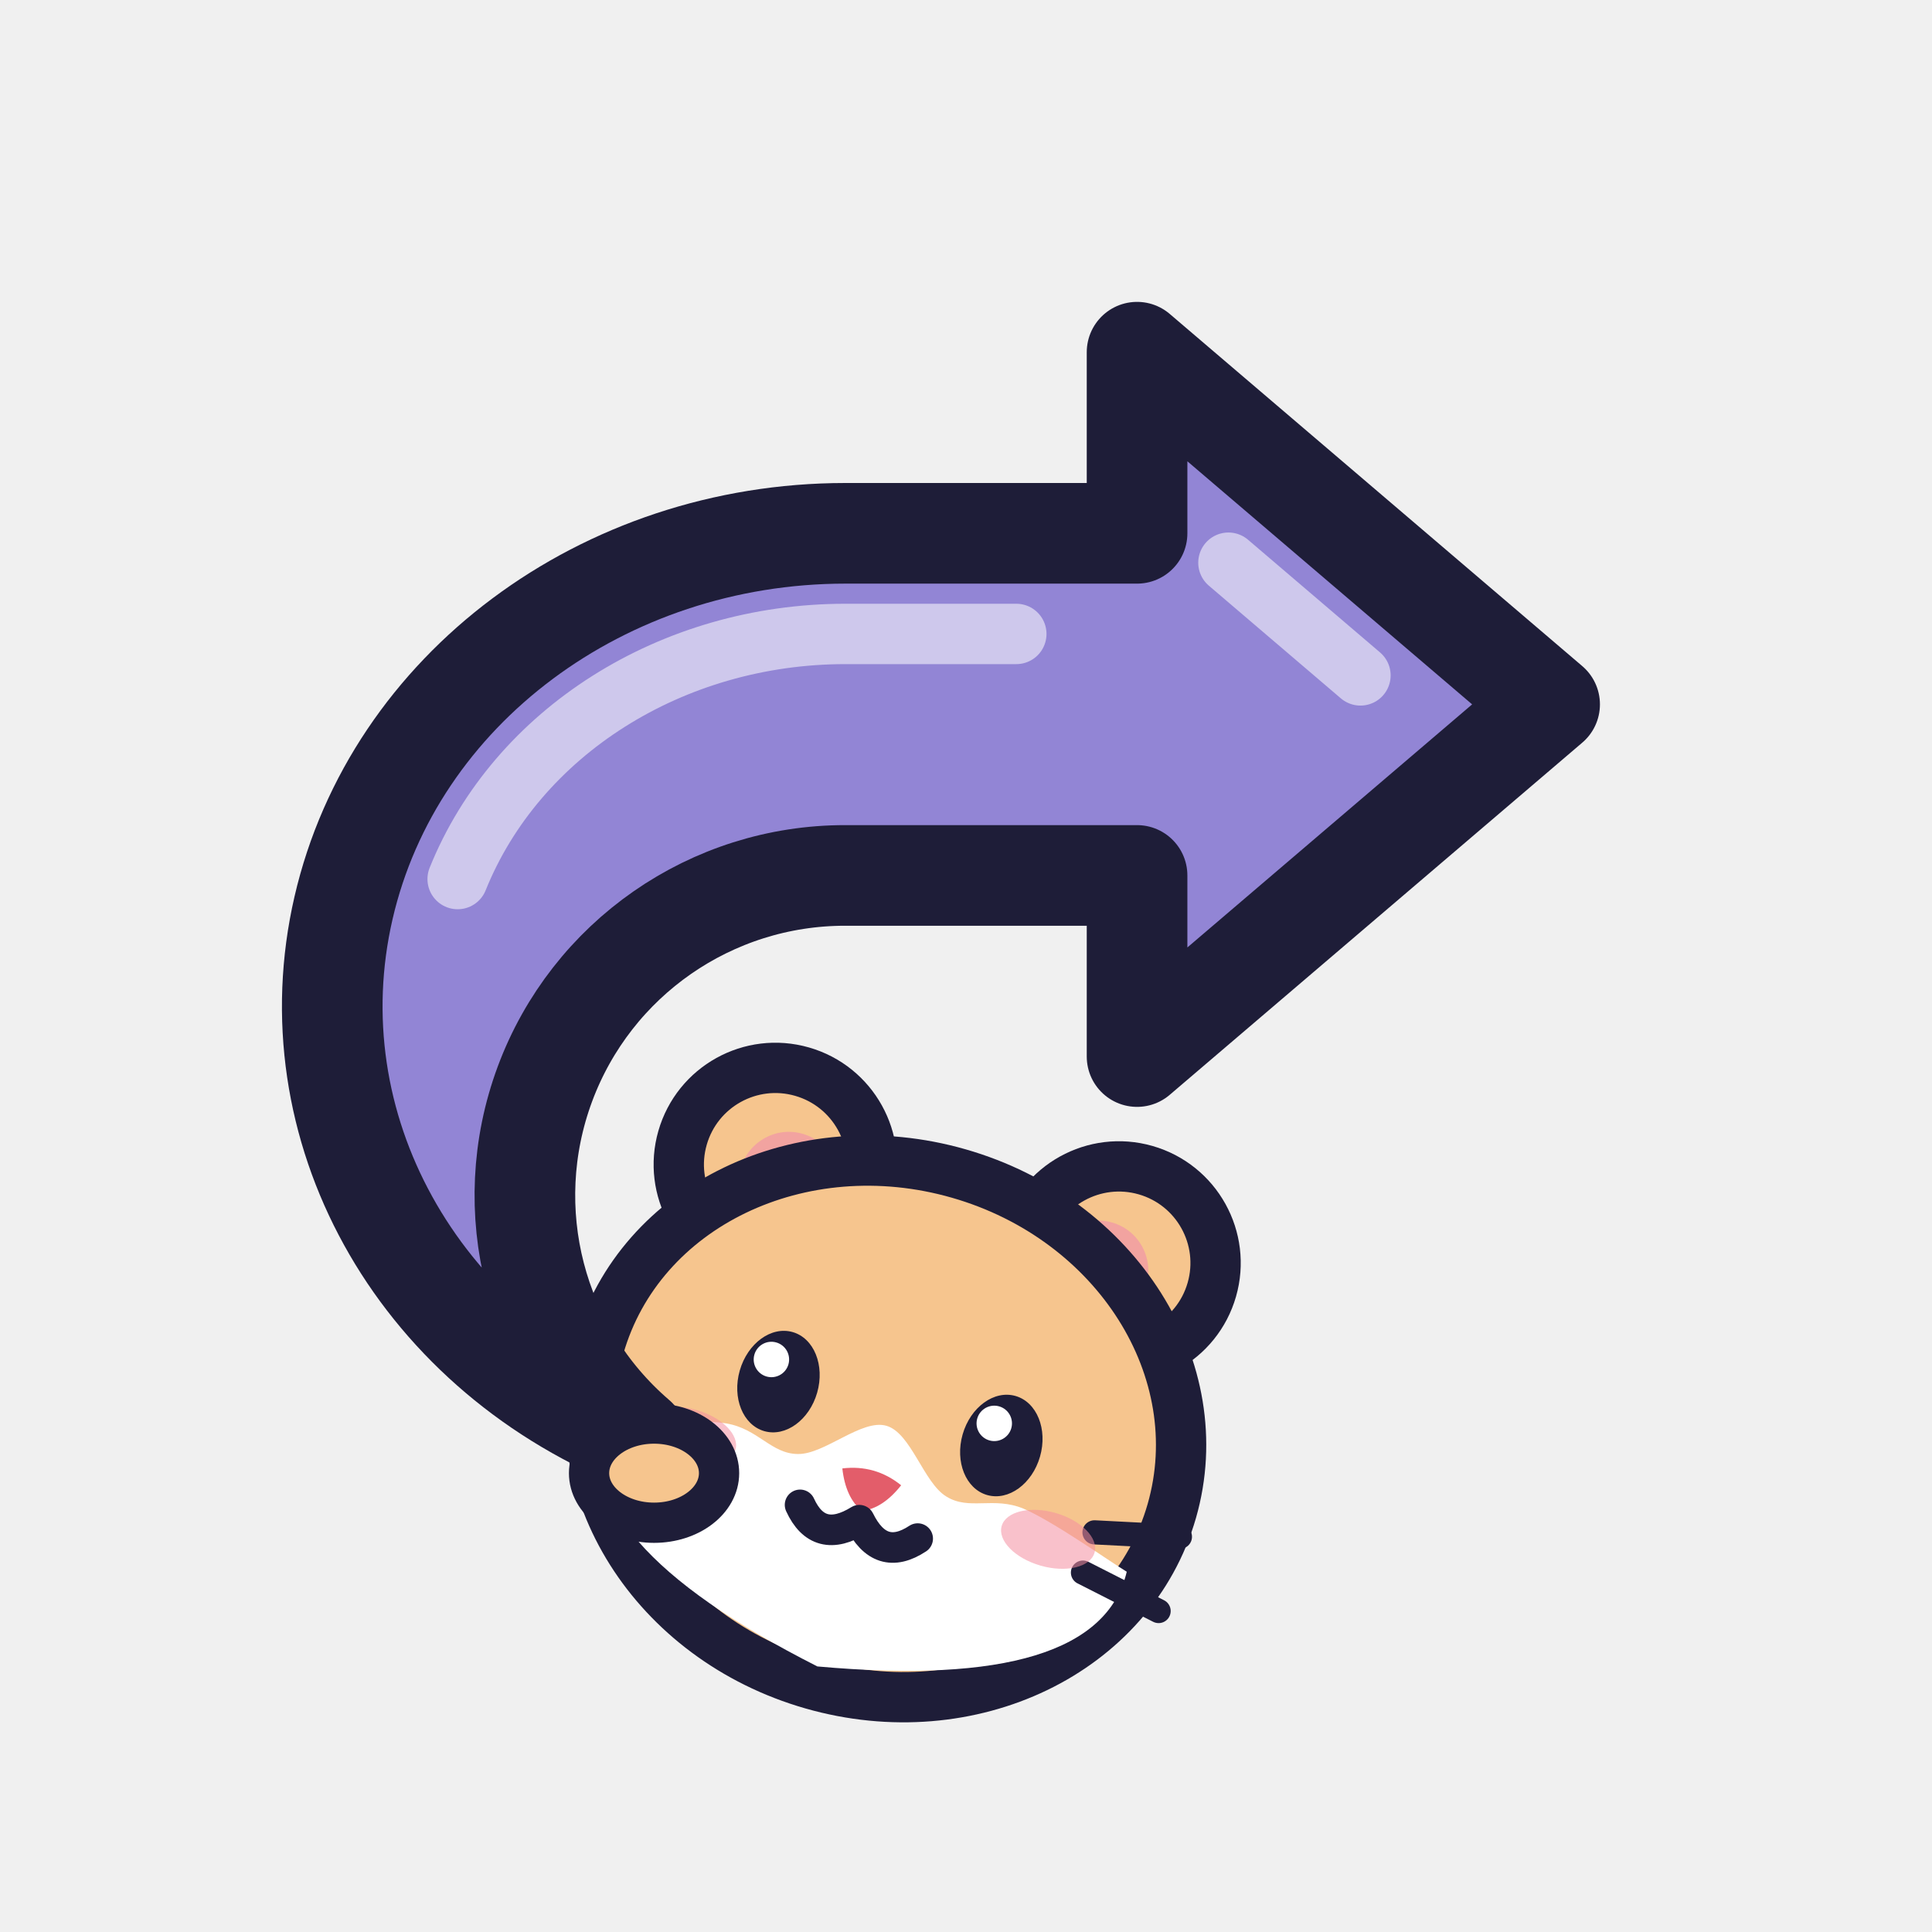
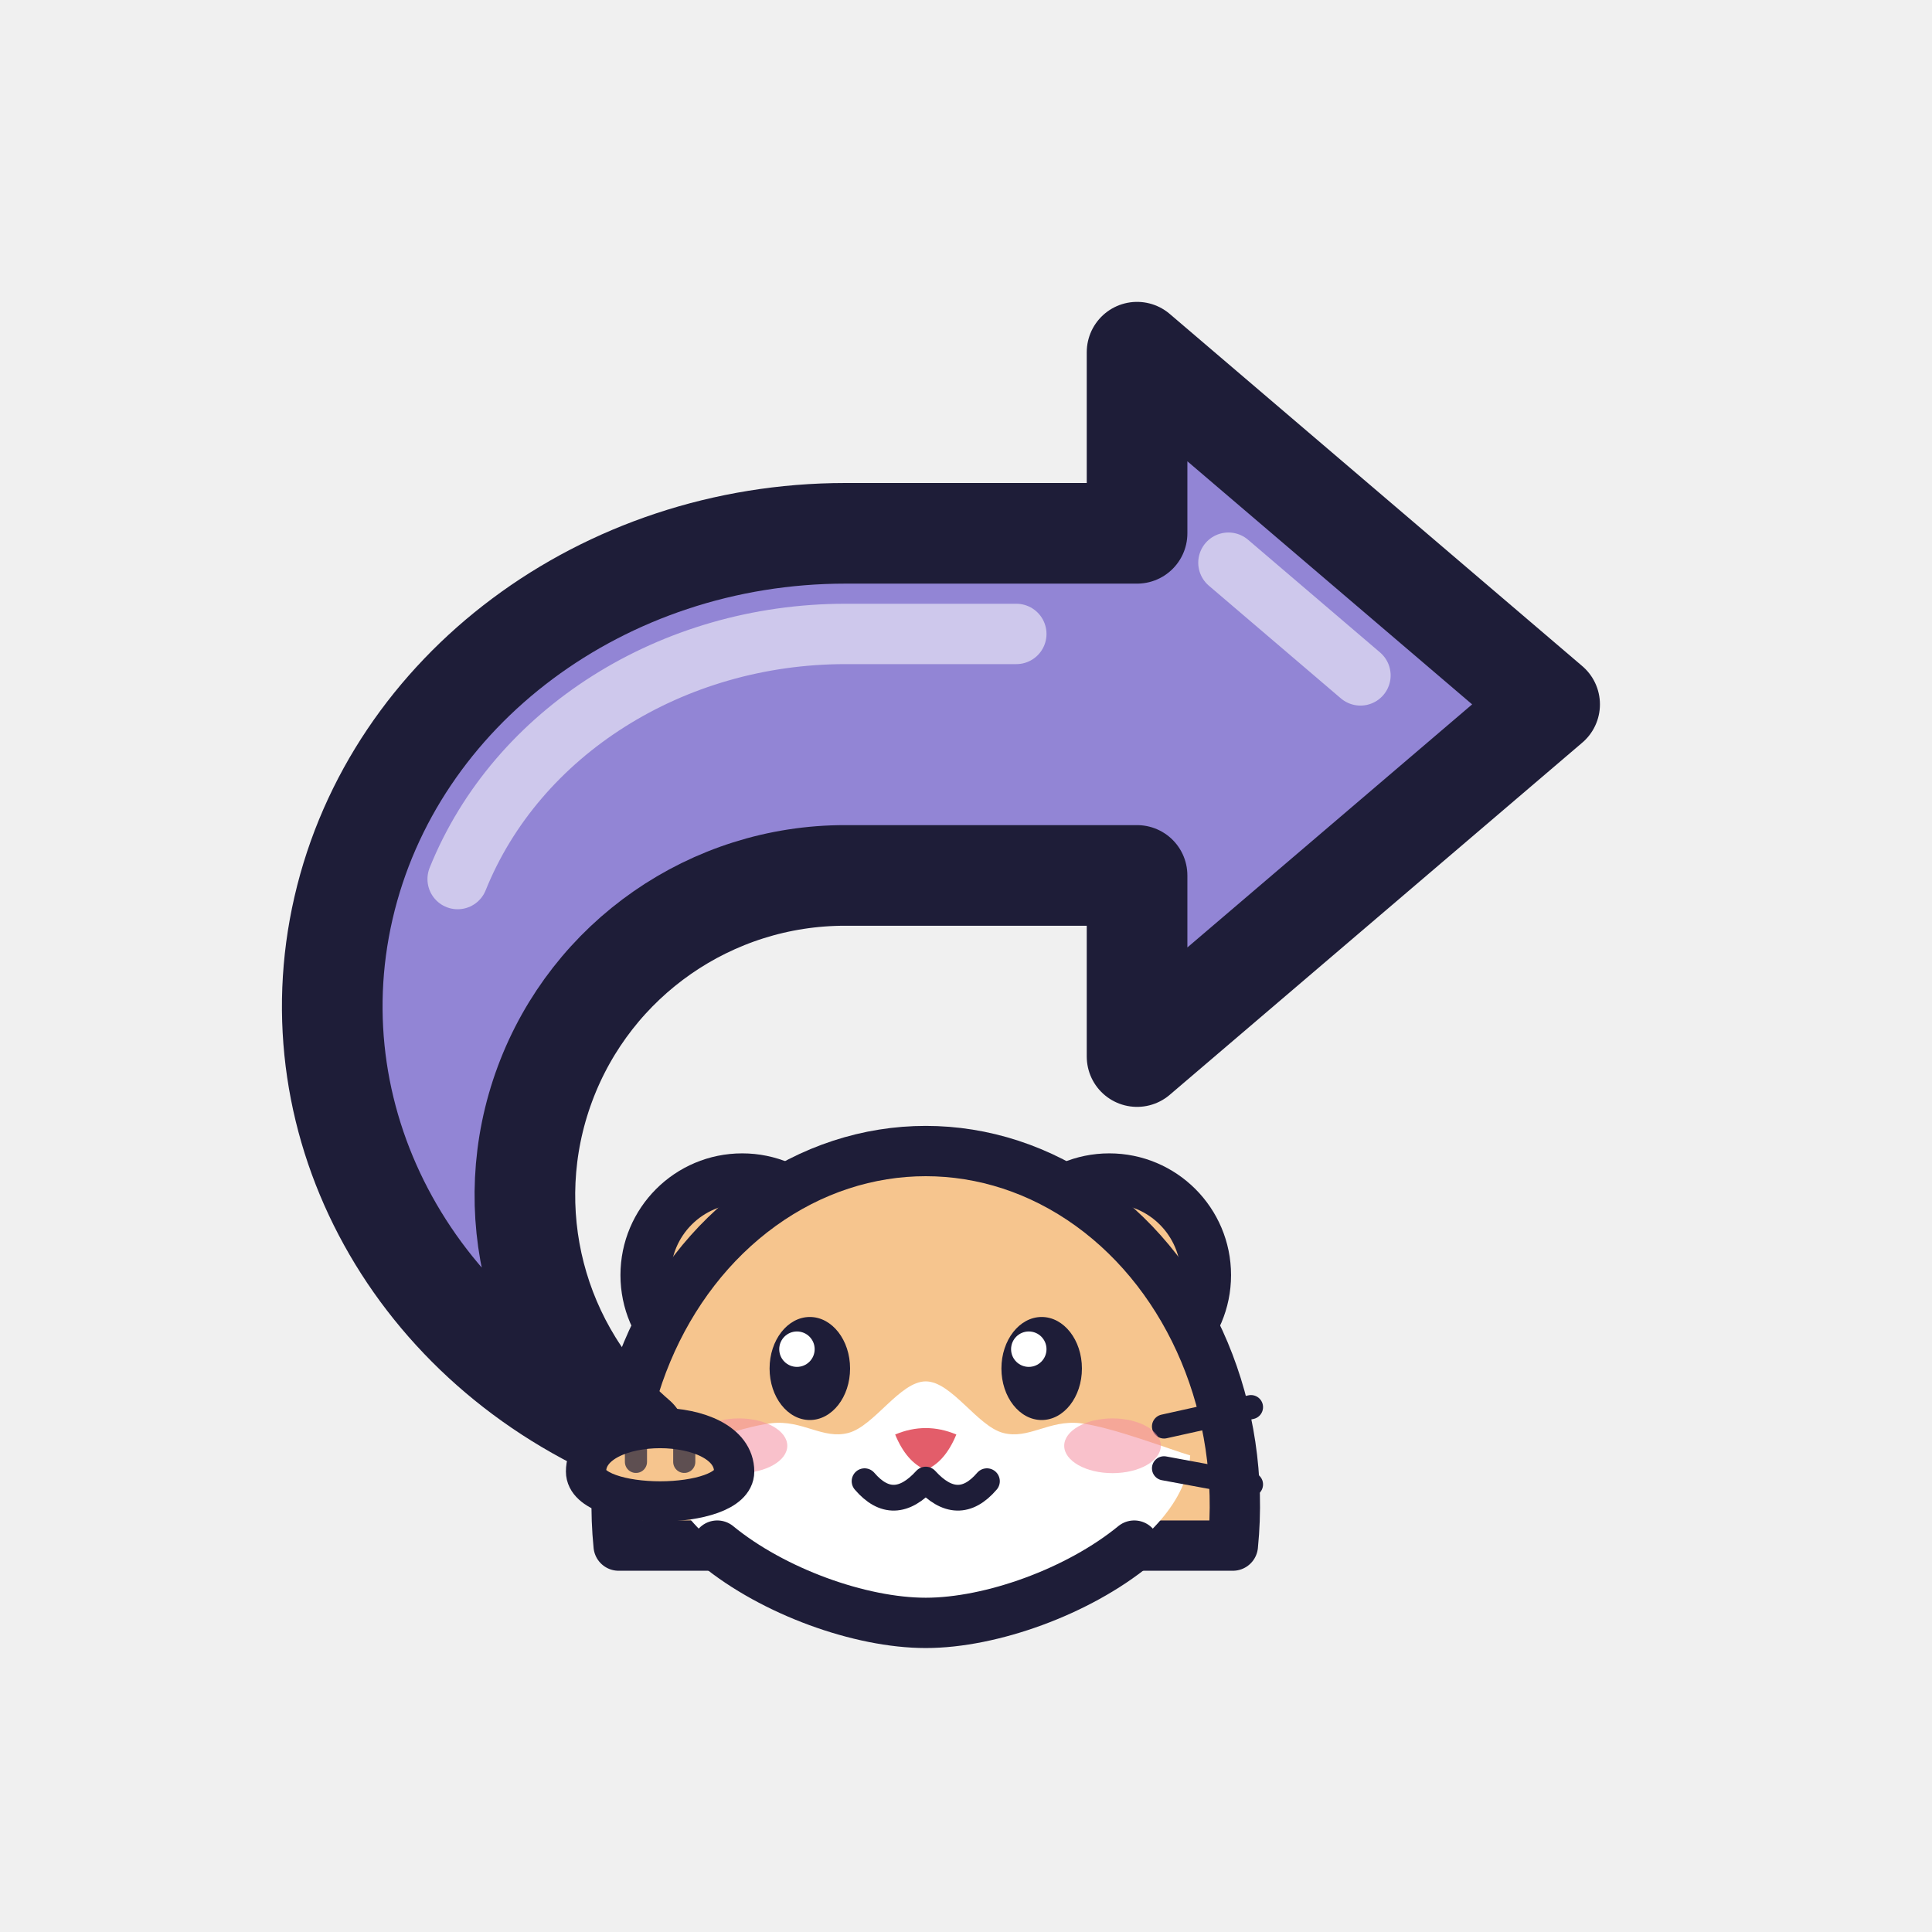
<svg xmlns="http://www.w3.org/2000/svg" width="48" height="48" viewBox="0 0 48 48">
  <g id="hamster">
-     <circle id="hm_ear0" cx="17.56" cy="29.94" r="2.4" fill="#F6C58E" stroke="#1E1D38" stroke-width="1.25" transform="rotate(16 22 35.5)" />
-     <circle id="hm_ear0_in" cx="18" cy="30.26" r="1.24" fill="#F2A3A0" transform="rotate(16 22 35.5)" />
-     <circle id="hm_ear1" cx="26.44" cy="29.94" r="2.4" fill="#F6C58E" stroke="#1E1D38" stroke-width="1.25" transform="rotate(16 22 35.5)" />
-     <circle id="hm_ear1_in" cx="26" cy="30.26" r="1.24" fill="#F2A3A0" transform="rotate(16 22 35.5)" />
-     <ellipse id="hm_head" cx="22" cy="35.5" rx="7.4" ry="6.6" fill="#F6C58E" stroke="#1E1D38" stroke-width="1.25" transform="rotate(16 22 35.5)" />
-     <path id="hm_muzzle" d="M15.26 37.26C15.74 37.13 17.36 36.56 18.16 36.46C18.96 36.37 19.44 36.88 20.08 36.7C20.72 36.53 21.36 35.42 22 35.42C22.64 35.42 23.28 36.53 23.92 36.7C24.56 36.88 25.04 36.37 25.84 36.46C26.64 36.56 28.26 37.13 28.74 37.26Q28.88 40.32 22 41.64Q15.12 40.32 15.26 37.26Z" fill="#FFFFFF" transform="rotate(16 22 35.5)" />
-     <ellipse id="hm_eye0" cx="19.12" cy="35.104" rx="1" ry="1.28" fill="#1E1D38" transform="rotate(16 22 35.5)" />
-     <circle id="hm_eye0_hl" cx="18.8" cy="34.624" r="0.44" fill="#FFFFFF" transform="rotate(16 22 35.5)" />
-     <ellipse id="hm_eye1" cx="24.88" cy="35.104" rx="1" ry="1.28" fill="#1E1D38" transform="rotate(16 22 35.5)" />
-     <circle id="hm_eye1_hl" cx="24.56" cy="34.624" r="0.44" fill="#FFFFFF" transform="rotate(16 22 35.5)" />
-     <path id="hm_nose" d="M21.24 36.74Q22 36.42 22.76 36.74Q22.48 37.42 22 37.62Q21.52 37.42 21.24 36.74Z" fill="#E35D6A" transform="rotate(16 22 35.5)" />
-     <path id="hm_mouth" d="M20.48 37.9Q21.2 38.74 22 37.86Q22.8 38.74 23.52 37.9" fill="none" stroke="#1E1D38" stroke-width="0.76" stroke-linecap="round" stroke-linejoin="round" transform="rotate(16 22 35.5)" />
-     <path id="hm_whisker_l0" d="M16.3 36.54L14.23 36.06" fill="none" stroke="#1E1D38" stroke-width="0.6" stroke-linecap="round" transform="rotate(16 22 35.5)" />
-     <path id="hm_whisker_r0" d="M27.7 36.54L29.77 36.06" fill="none" stroke="#1E1D38" stroke-width="0.6" stroke-linecap="round" transform="rotate(16 22 35.5)" />
-     <path id="hm_whisker_l1" d="M16.3 37.58L14.23 37.98" fill="none" stroke="#1E1D38" stroke-width="0.6" stroke-linecap="round" transform="rotate(16 22 35.5)" />
-     <path id="hm_whisker_r1" d="M27.7 37.58L29.77 37.98" fill="none" stroke="#1E1D38" stroke-width="0.6" stroke-linecap="round" transform="rotate(16 22 35.5)" />
-     <ellipse id="hm_blush0" cx="17.36" cy="37.024" rx="1.2" ry="0.68" fill="#F48FA0" fill-opacity="0.55" transform="rotate(16 22 35.5)" />
-     <ellipse id="hm_blush1" cx="26.64" cy="37.024" rx="1.2" ry="0.68" fill="#F48FA0" fill-opacity="0.55" transform="rotate(16 22 35.5)" />
+     <circle id="hf_ear0" cx="18.44" cy="31.68" r="2.4" fill="#F6C58E" stroke="#1E1D38" stroke-width="1.25" />
+     <circle id="hf_ear0_in" cx="18.88" cy="32" r="1.24" fill="#F2A3A0" />
+     <circle id="hf_ear1" cx="27.56" cy="31.68" r="2.4" fill="#F6C58E" stroke="#1E1D38" stroke-width="1.25" />
+     <circle id="hf_ear1_in" cx="27.12" cy="32" r="1.24" fill="#F2A3A0" />
+     <path id="hf_head" d="M15.37 38.4A7.68 8.8 0 1 1 30.63 38.4Z" fill="#F6C58E" stroke="#1E1D38" stroke-width="1.25" stroke-linejoin="round" />
+     <path id="hf_muzzle" d="M16.43 36.16C16.88 36.03 18.38 35.45 19.16 35.36C19.94 35.27 20.44 35.77 21.08 35.6C21.72 35.43 22.36 34.32 23 34.32C23.64 34.32 24.28 35.43 24.92 35.6C25.56 35.77 26.06 35.27 26.84 35.36C27.62 35.45 29.12 36.03 29.57 36.16C29.43 38.4 25.56 40.32 23 40.32C20.44 40.32 16.57 38.4 16.43 36.16Z" fill="#FFFFFF" />
+     <ellipse id="hf_eye0" cx="20.12" cy="34" rx="1" ry="1.28" fill="#1E1D38" />
+     <circle id="hf_eye0_hl" cx="19.8" cy="33.52" r="0.44" fill="#FFFFFF" />
+     <ellipse id="hf_eye1" cx="25.88" cy="34" rx="1" ry="1.28" fill="#1E1D38" />
+     <circle id="hf_eye1_hl" cx="25.56" cy="33.52" r="0.44" fill="#FFFFFF" />
+     <path id="hf_nose" d="M22.24 35.64Q23 35.32 23.76 35.64Q23.48 36.32 23 36.52Q22.52 36.32 22.24 35.64Z" fill="#E35D6A" />
+     <path id="hf_mouth" d="M21.48 36.8Q22.2 37.64 23 36.76Q23.8 37.64 24.52 36.8" fill="none" stroke="#1E1D38" stroke-width="0.64" stroke-linecap="round" stroke-linejoin="round" />
+     <path id="hf_whisker_l0" d="M17.08 35.44L14.92 34.96" fill="none" stroke="#1E1D38" stroke-width="0.6" stroke-linecap="round" />
+     <path id="hf_whisker_r0" d="M28.92 35.44L31.08 34.96" fill="none" stroke="#1E1D38" stroke-width="0.6" stroke-linecap="round" />
+     <path id="hf_whisker_l1" d="M17.08 36.48L14.92 36.88" fill="none" stroke="#1E1D38" stroke-width="0.6" stroke-linecap="round" />
+     <path id="hf_whisker_r1" d="M28.92 36.48L31.08 36.88" fill="none" stroke="#1E1D38" stroke-width="0.6" stroke-linecap="round" />
+     <ellipse id="hf_blush0" cx="18.36" cy="35.92" rx="1.2" ry="0.68" fill="#F48FA0" fill-opacity="0.55" />
+     <ellipse id="hf_blush1" cx="27.64" cy="35.92" rx="1.2" ry="0.68" fill="#F48FA0" fill-opacity="0.55" />
+     <path id="hf_chin_ink" d="M28.18 38.4C26.79 39.54 24.63 40.32 23 40.32C21.37 40.32 19.21 39.54 17.82 38.4" fill="none" stroke="#1E1D38" stroke-width="1.25" stroke-linecap="round" />
  </g>
  <g id="object">
    <path id="arrow" d="M9.5 24.5L19.75 15.75V20.25H27A12.75 11.75 0 0 1 32.19 42.73A7.95 7.95 0 0 0 27 28.75H19.75V33.25Z" fill="#9285D5" stroke="#1E1D38" stroke-width="2.5" stroke-linejoin="round" transform="matrix(-1 0 0 1 48 -7)" />
  </g>
  <g id="front">
-     <ellipse id="hm_paw" cx="16.25" cy="36.6" rx="1.615" ry="1.232" fill="#F6C58E" stroke="#1E1D38" stroke-width="1" />
+     <path id="hf_paws_pads" d="M14.56 36.56C14.56 35.12 18.24 35.12 18.24 36.56C18.24 37.55 14.56 37.55 14.56 36.56Z" fill="#F6C58E" stroke="#1E1D38" stroke-width="1" stroke-linejoin="round" />
+     <path id="hf_paws_toes" d="M15.8 35.68V36.32M17 35.68V36.32" fill="none" stroke="#1E1D38" stroke-width="0.55" stroke-opacity="0.7" stroke-linecap="round" />
  </g>
  <g id="glint">
    <path id="arrow_gloss" d="M14.2 23.78L17.48 20.98M22.75 22.75H27A10.25 9.25 0 0 1 36.63 28.84" fill="none" stroke="#FFFFFF" stroke-width="1.5" stroke-opacity="0.55" stroke-linecap="round" transform="matrix(-1 0 0 1 48 -7)" />
  </g>
</svg>
